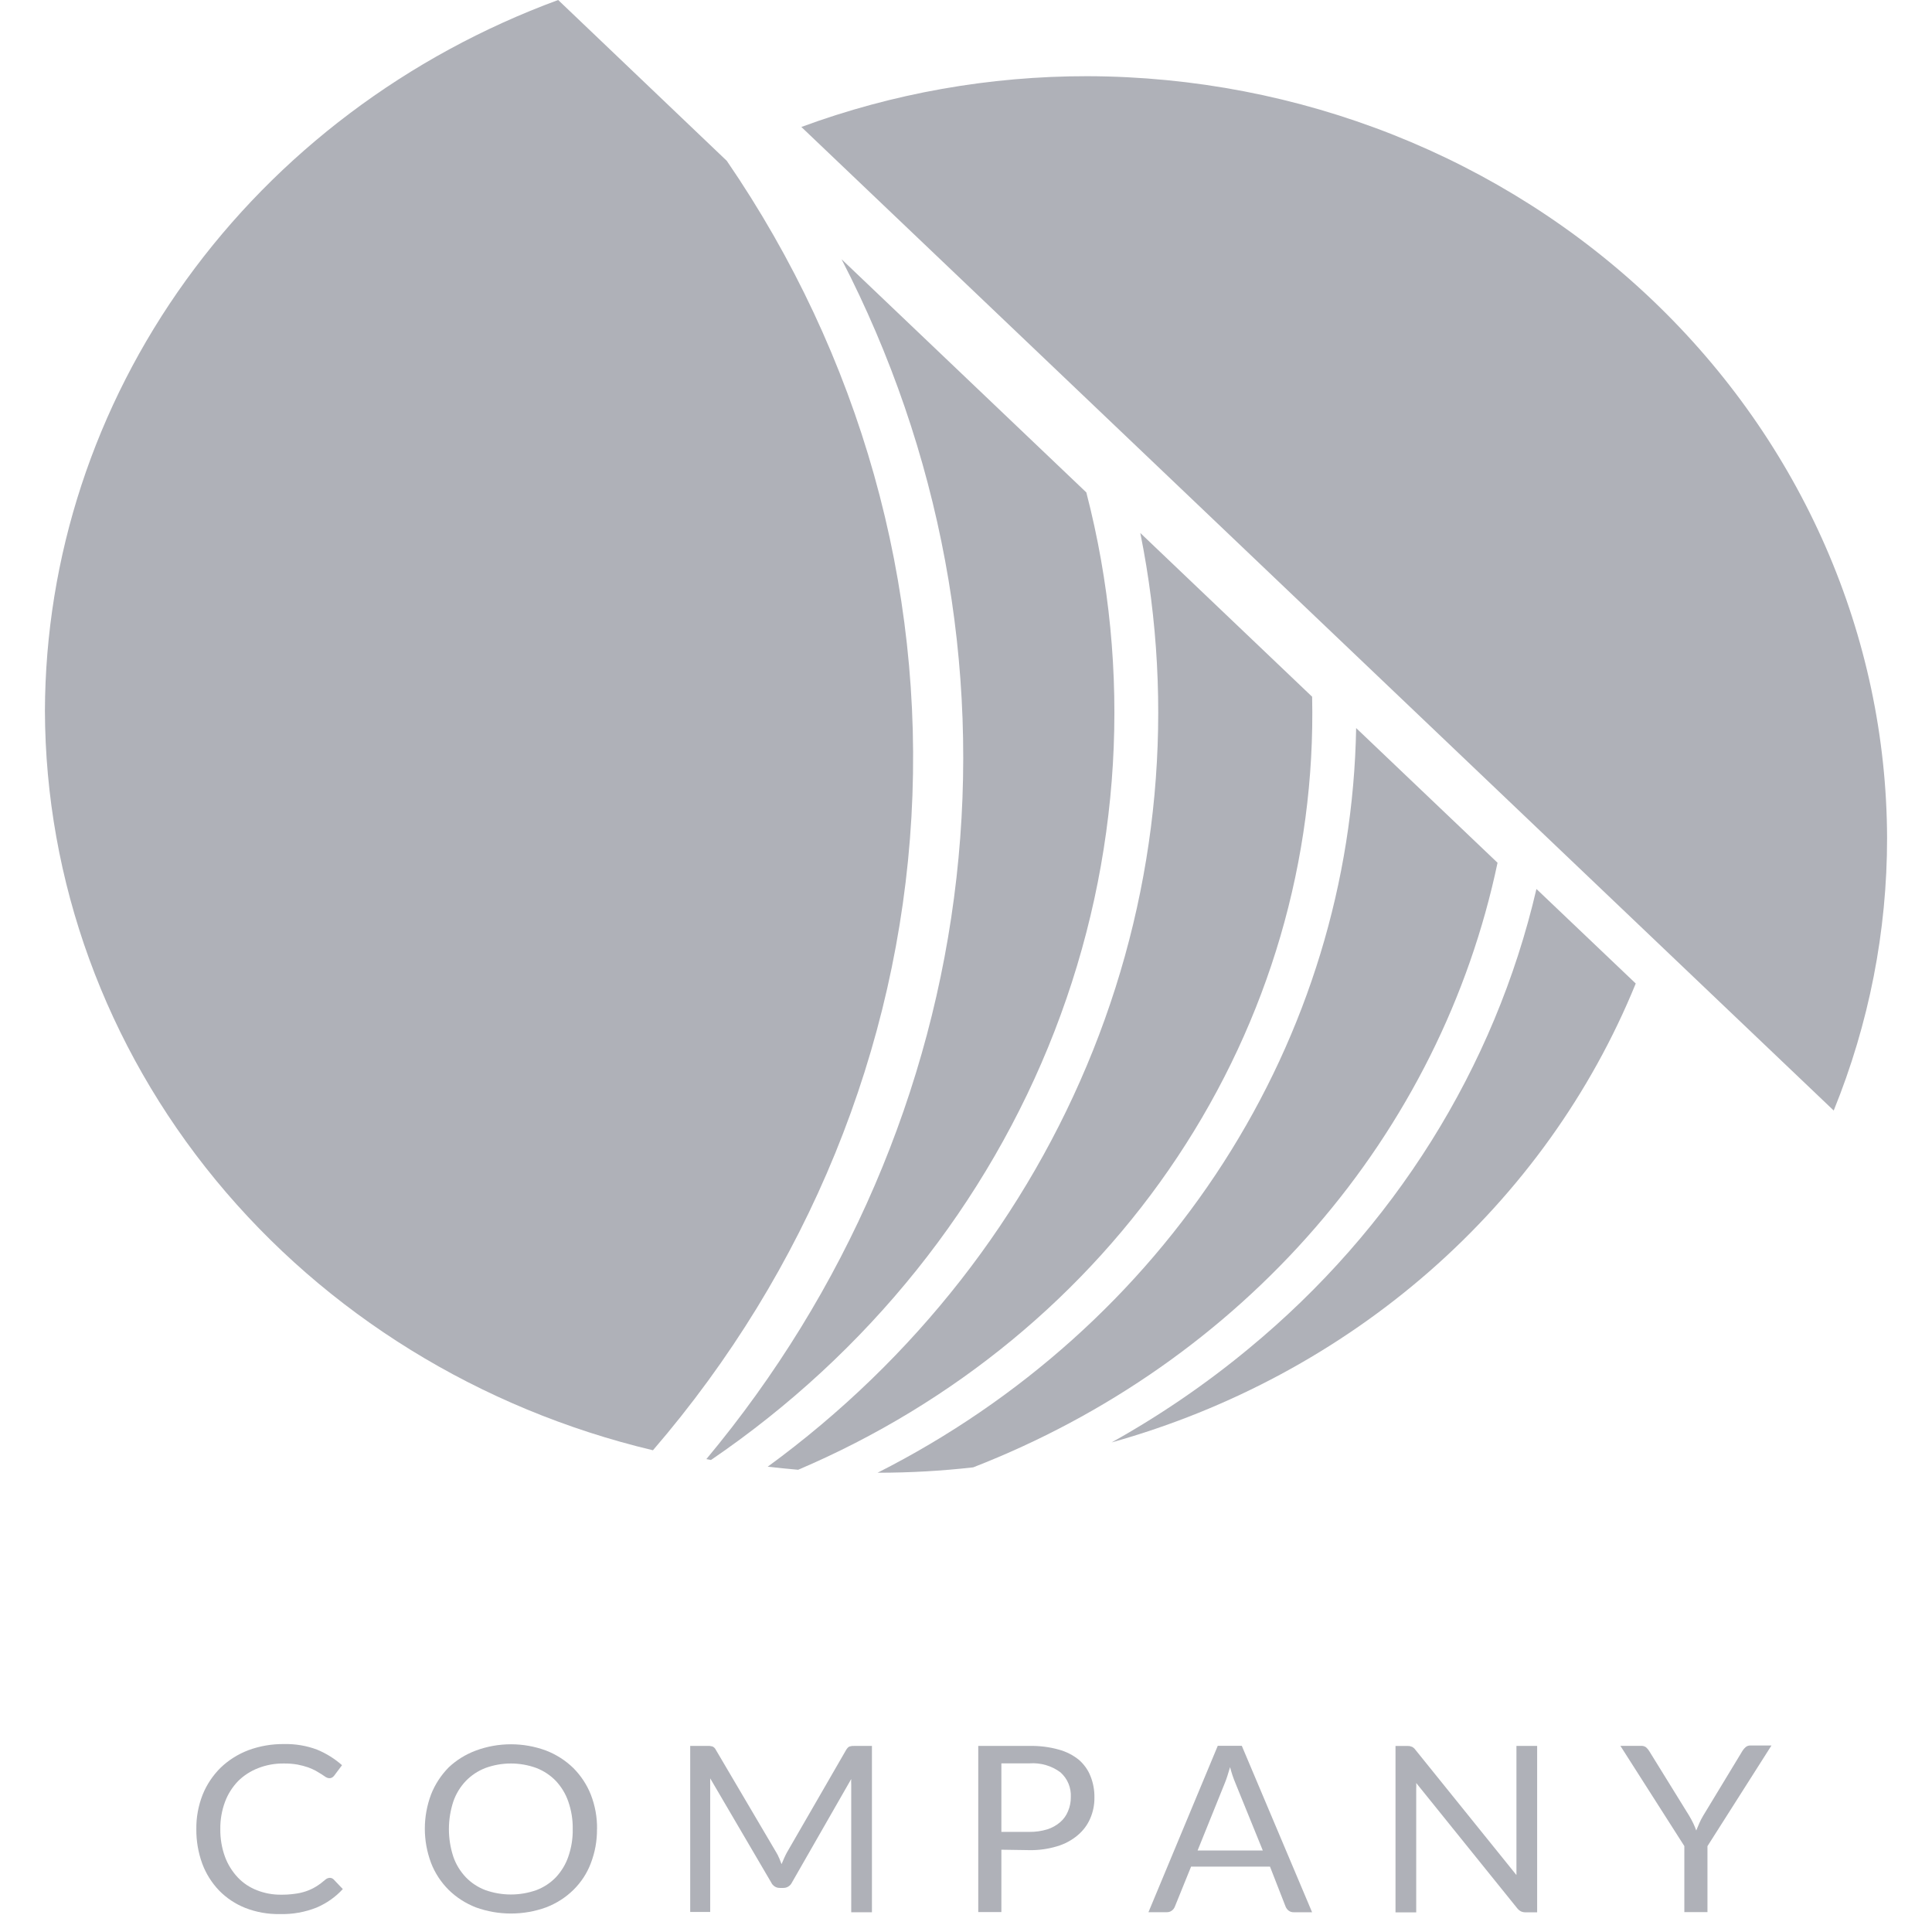
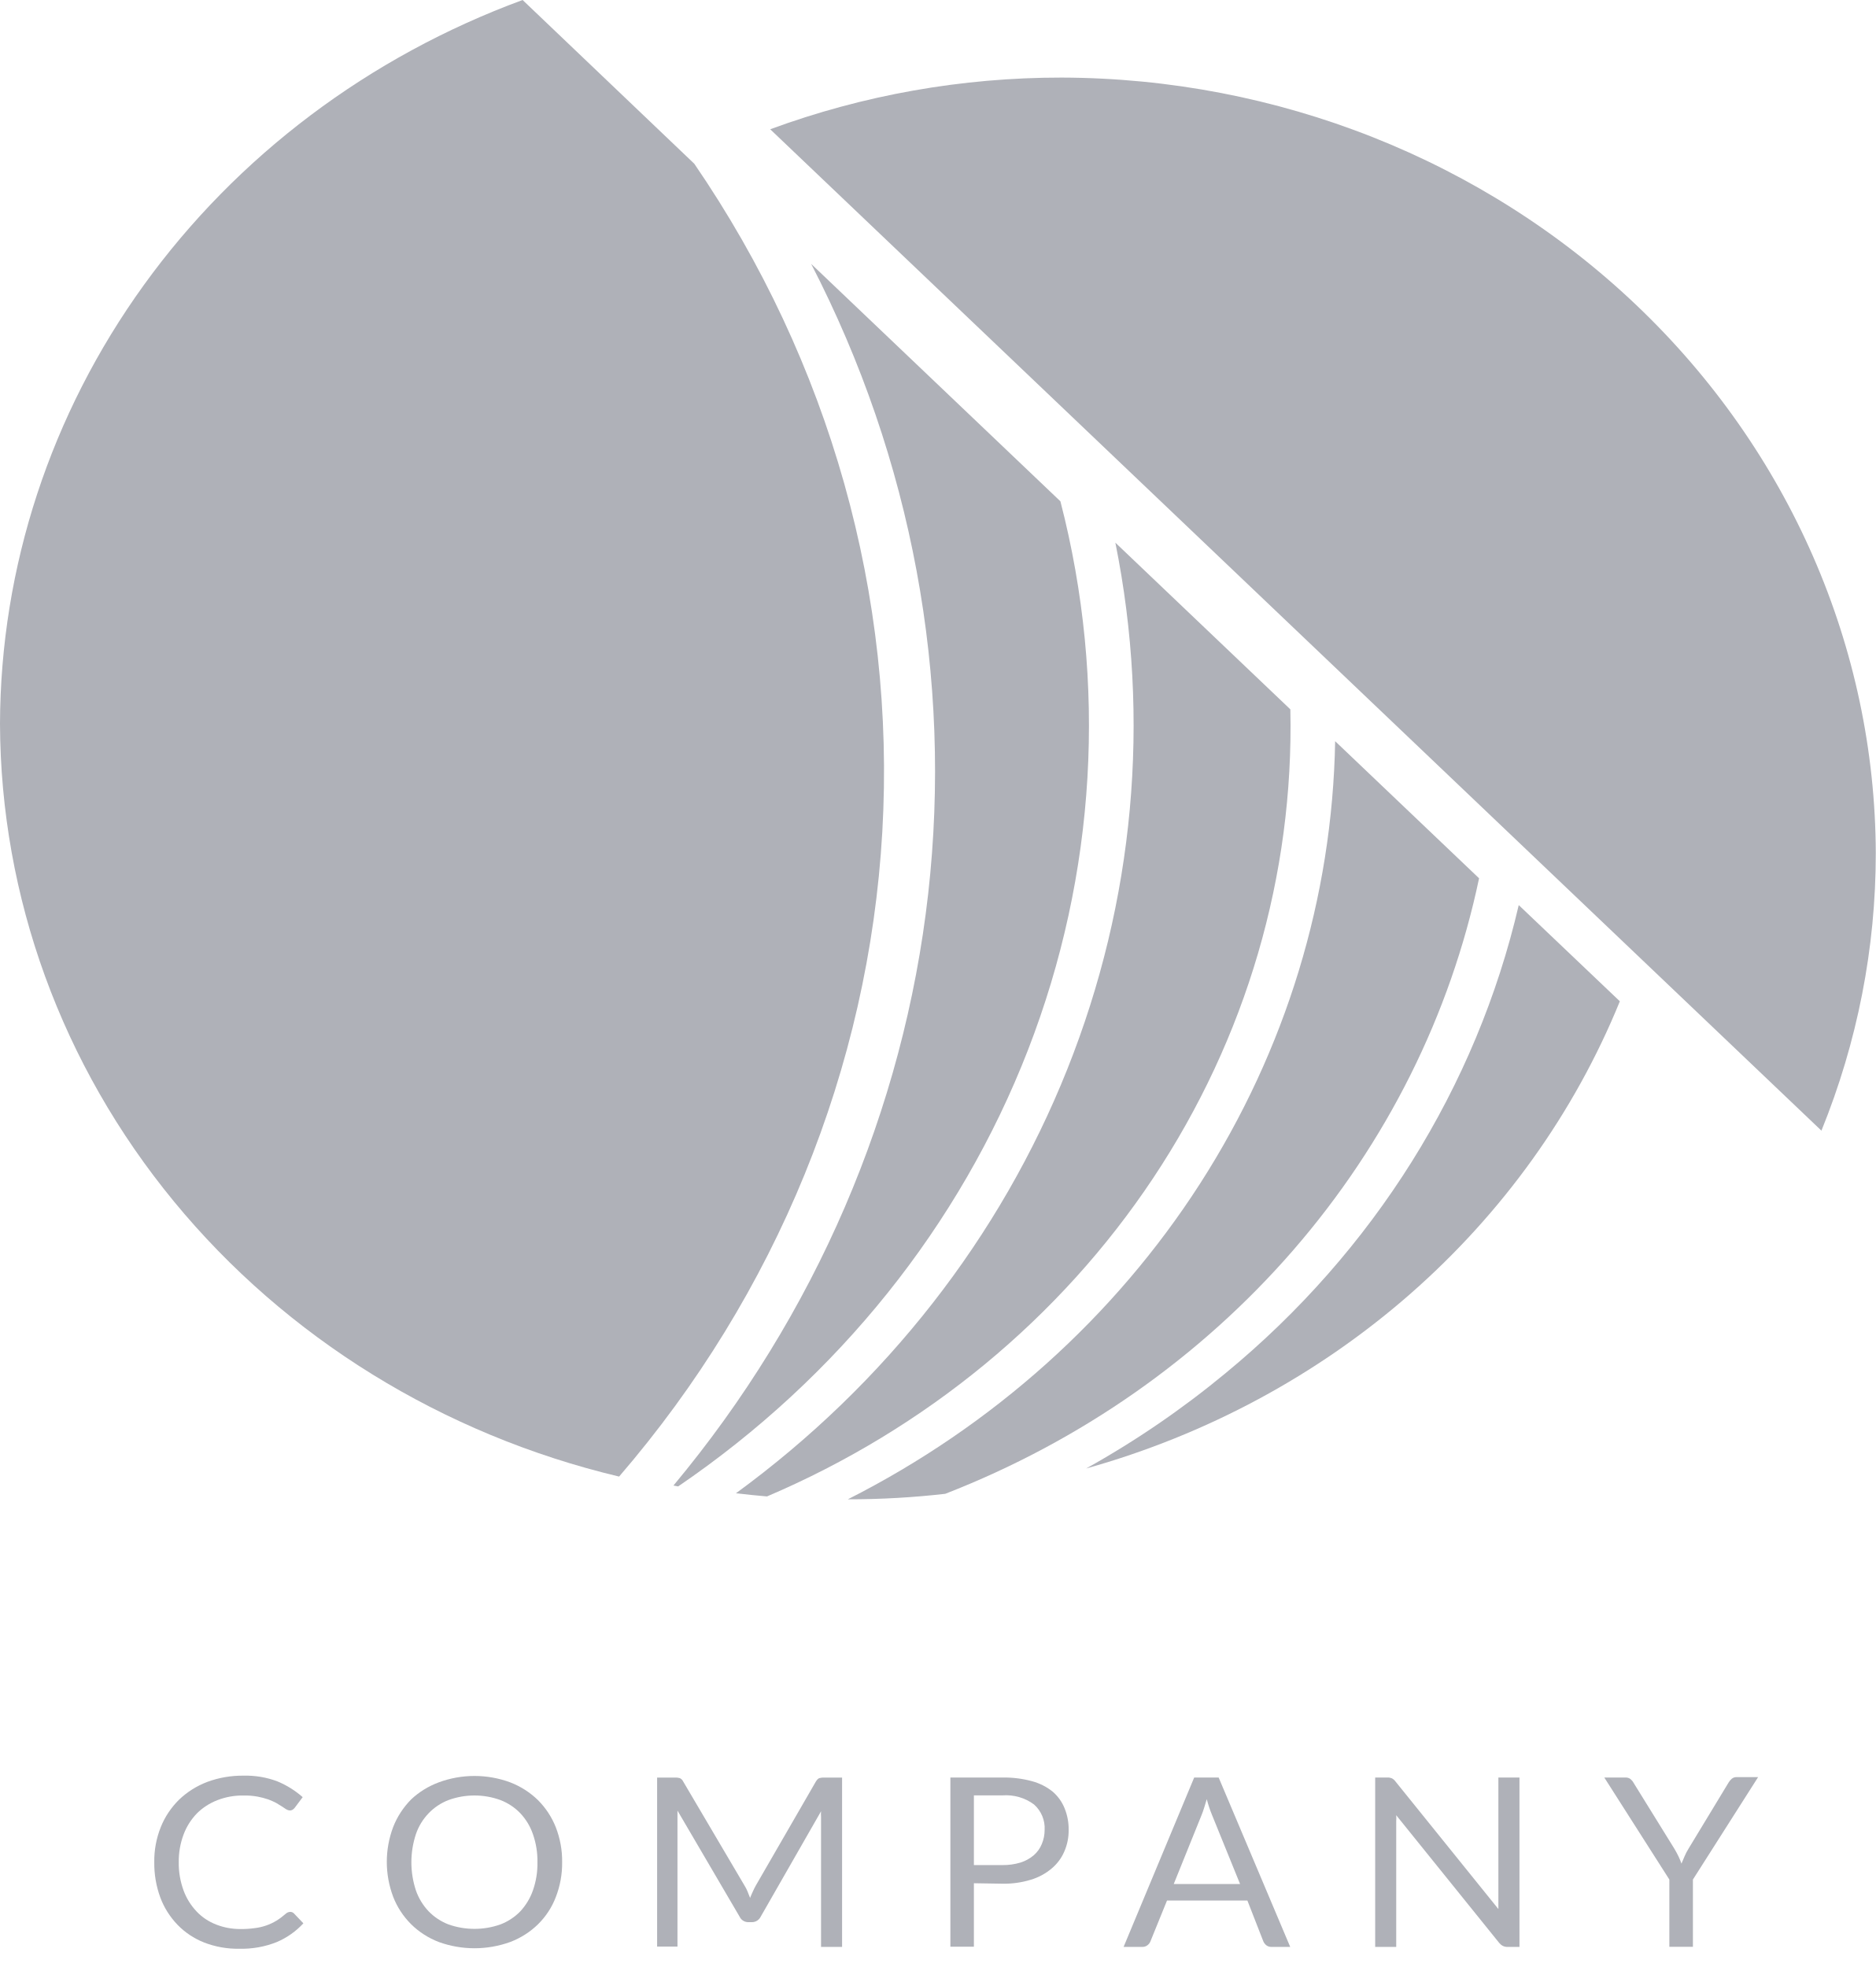
- <svg xmlns="http://www.w3.org/2000/svg" version="1.1" width="32" height="32" viewBox="0 0 32 32">
-   <path fill="#afb1b8" d="M5.466 31.103c0.011 0 0.022 0.003 0.032 0.007s0.019 0.011 0.027 0.018l0.153 0.161c-0.119 0.13-0.266 0.234-0.431 0.305-0.193 0.077-0.401 0.115-0.611 0.109-0.197 0.004-0.392-0.031-0.574-0.102-0.164-0.065-0.312-0.164-0.433-0.288-0.123-0.129-0.218-0.28-0.279-0.445-0.067-0.184-0.1-0.377-0.098-0.571-0.003-0.195 0.033-0.39 0.105-0.573 0.067-0.166 0.168-0.317 0.297-0.445 0.131-0.126 0.287-0.224 0.459-0.29 0.189-0.070 0.389-0.104 0.591-0.102 0.188-0.004 0.375 0.027 0.549 0.093 0.152 0.063 0.291 0.15 0.412 0.257l-0.128 0.171c-0.009 0.012-0.020 0.023-0.033 0.031-0.015 0.010-0.033 0.014-0.052 0.013-0.020-0.001-0.039-0.008-0.056-0.018l-0.069-0.046-0.096-0.058c-0.041-0.022-0.084-0.041-0.128-0.057-0.057-0.019-0.115-0.035-0.174-0.046-0.075-0.013-0.151-0.019-0.228-0.018-0.146-0.002-0.29 0.024-0.425 0.077-0.126 0.048-0.239 0.122-0.333 0.215-0.095 0.099-0.169 0.216-0.216 0.343-0.054 0.145-0.080 0.298-0.078 0.452-0.002 0.156 0.024 0.312 0.078 0.46 0.047 0.126 0.119 0.242 0.212 0.341 0.088 0.093 0.196 0.165 0.318 0.212 0.125 0.049 0.259 0.074 0.394 0.073 0.078 0.001 0.156-0.004 0.234-0.015 0.126-0.015 0.247-0.056 0.354-0.122 0.054-0.034 0.104-0.072 0.151-0.113 0.020-0.018 0.046-0.028 0.073-0.029z" />
-   <path fill="#afb1b8" d="M9.888 30.296c0.002 0.194-0.033 0.386-0.103 0.567-0.062 0.165-0.161 0.315-0.288 0.44s-0.282 0.224-0.452 0.289c-0.375 0.136-0.789 0.136-1.164 0-0.169-0.066-0.323-0.165-0.45-0.29-0.128-0.128-0.227-0.279-0.291-0.445-0.138-0.367-0.138-0.769 0-1.136 0.065-0.166 0.164-0.317 0.291-0.447 0.128-0.121 0.281-0.216 0.45-0.279 0.374-0.139 0.79-0.139 1.164 0 0.17 0.066 0.324 0.165 0.452 0.29 0.126 0.127 0.224 0.276 0.289 0.44 0.071 0.183 0.106 0.376 0.103 0.571zM9.486 30.296c0.003-0.155-0.022-0.309-0.073-0.456-0.043-0.126-0.113-0.242-0.205-0.341-0.090-0.094-0.2-0.167-0.323-0.215-0.272-0.1-0.574-0.1-0.846 0-0.123 0.048-0.234 0.121-0.324 0.215-0.093 0.098-0.164 0.215-0.207 0.341-0.097 0.297-0.097 0.615 0 0.912 0.043 0.126 0.114 0.242 0.207 0.341 0.090 0.093 0.2 0.166 0.324 0.213 0.273 0.097 0.573 0.097 0.846 0 0.123-0.047 0.234-0.12 0.323-0.213 0.092-0.099 0.162-0.215 0.205-0.341 0.051-0.147 0.076-0.301 0.073-0.456z" />
-   <path fill="#afb1b8" d="M12.905 30.774l0.040 0.102c0.015-0.036 0.029-0.069 0.044-0.102 0.015-0.034 0.031-0.068 0.050-0.1l0.978-1.694c0.019-0.029 0.036-0.047 0.056-0.053 0.026-0.008 0.053-0.011 0.080-0.009h0.289v2.755h-0.343v-2.026c0-0.026 0-0.055 0-0.086-0.002-0.032-0.002-0.063 0-0.095l-0.984 1.718c-0.012 0.026-0.033 0.047-0.058 0.063s-0.054 0.023-0.084 0.023h-0.056c-0.030 0-0.059-0.007-0.084-0.023s-0.045-0.037-0.057-0.063l-1.013-1.729c0 0.033 0 0.066 0 0.099s0 0.062 0 0.088v2.026h-0.331v-2.75h0.289c0.027-0.002 0.054 0.002 0.080 0.009 0.024 0.011 0.043 0.030 0.054 0.053l0.999 1.696c0.020 0.031 0.036 0.064 0.050 0.098z" />
-   <path fill="#afb1b8" d="M16.586 30.638v1.032h-0.383v-2.752h0.854c0.161-0.003 0.322 0.017 0.477 0.060 0.124 0.033 0.239 0.092 0.337 0.171 0.085 0.075 0.151 0.167 0.191 0.27 0.045 0.112 0.067 0.232 0.065 0.352 0.002 0.121-0.022 0.24-0.071 0.352-0.046 0.106-0.117 0.2-0.207 0.275-0.098 0.083-0.214 0.145-0.339 0.182-0.149 0.045-0.305 0.067-0.461 0.064l-0.463-0.007zM16.586 30.342h0.463c0.101 0.001 0.201-0.013 0.297-0.042 0.079-0.025 0.152-0.066 0.214-0.119 0.058-0.050 0.102-0.113 0.13-0.182 0.031-0.074 0.047-0.152 0.046-0.232 0.004-0.076-0.009-0.153-0.038-0.224s-0.075-0.135-0.134-0.188c-0.146-0.109-0.33-0.162-0.515-0.148h-0.463v1.134z" />
-   <path fill="#afb1b8" d="M21.731 31.673h-0.302c-0.030 0.001-0.060-0.008-0.084-0.026-0.022-0.017-0.039-0.039-0.050-0.064l-0.26-0.666h-1.307l-0.27 0.666c-0.010 0.024-0.026 0.046-0.048 0.062-0.024 0.019-0.055 0.028-0.086 0.027h-0.302l1.148-2.756h0.398l1.164 2.756zM19.836 30.65h1.080l-0.456-1.122c-0.035-0.084-0.064-0.171-0.086-0.259l-0.044 0.144c-0.013 0.044-0.029 0.084-0.042 0.117l-0.452 1.12z" />
-   <path fill="#afb1b8" d="M23.385 28.931c0.023 0.012 0.043 0.029 0.057 0.049l1.675 2.077c0-0.033 0-0.066 0-0.097s0-0.062 0-0.091v-1.951h0.343v2.756h-0.191c-0.027 0.001-0.054-0.005-0.078-0.016-0.024-0.013-0.044-0.030-0.061-0.051l-1.673-2.075c0.002 0.032 0.002 0.063 0 0.095 0 0.031 0 0.058 0 0.084v1.964h-0.343v-2.756h0.203c0.024-0.001 0.047 0.004 0.069 0.013z" />
-   <path fill="#afb1b8" d="M28.281 30.577v1.094h-0.383v-1.094l-1.059-1.66h0.343c0.029-0.002 0.059 0.007 0.082 0.024 0.021 0.018 0.038 0.039 0.052 0.062l0.662 1.071c0.027 0.046 0.050 0.088 0.069 0.128s0.034 0.078 0.048 0.117l0.050-0.119c0.019-0.043 0.040-0.085 0.065-0.126l0.653-1.078c0.014-0.021 0.030-0.041 0.050-0.058 0.023-0.019 0.052-0.029 0.082-0.027h0.346l-1.060 1.667z" />
-   <path fill="#afb1b8" d="M12.715 24.293c0.167 0.020 0.335 0.036 0.505 0.051 2.583-1.101 4.768-2.902 6.282-5.18s2.29-4.929 2.231-7.624l-2.846-2.712c0.579 2.869 0.308 5.836-0.782 8.567s-2.956 5.12-5.389 6.898z" />
-   <path fill="#afb1b8" d="M11.699 24.167l0.077 0.015c2.6-1.772 4.583-4.247 5.691-7.104s1.292-5.965 0.526-8.922l-4.054-3.862c1.64 3.175 2.3 6.728 1.903 10.246s-1.833 6.857-4.143 9.628z" />
-   <path fill="#afb1b8" d="M25.448 14.725c-0.689 2.961-2.362 5.632-4.77 7.616-0.703 0.582-1.462 1.101-2.266 1.55 1.961-0.549 3.764-1.52 5.269-2.838s2.672-2.947 3.412-4.763l-1.644-1.565z" />
-   <path fill="#afb1b8" d="M24.803 14.289l-2.341-2.23c-0.045 2.543-0.803 5.028-2.197 7.197s-3.372 3.943-5.729 5.137h0.011c0.525-0 1.050-0.030 1.572-0.089 2.203-0.857 4.148-2.219 5.664-3.967s2.553-3.825 3.021-6.047z" />
-   <path fill="#afb1b8" d="M12.038 2.664l-2.793-2.664c-2.497 0.919-4.644 2.535-6.161 4.636s-2.332 4.589-2.34 7.139v0c0.009 2.818 1.005 5.552 2.829 7.77s4.372 3.793 7.242 4.476c2.561-2.973 4.061-6.647 4.281-10.488s-0.851-7.648-3.058-10.869z" />
-   <path fill="#afb1b8" d="M31.256 13.878c-0.010-3.343-1.409-6.546-3.89-8.91s-5.843-3.696-9.352-3.706c-1.621-0.002-3.229 0.283-4.741 0.841l17.099 16.291c0.585-1.44 0.885-2.971 0.884-4.515z" />
+ <svg xmlns="http://www.w3.org/2000/svg" width="41" height="43" viewBox="0 0 41 43" fill="none">
+   <path d="M6.345 41.795C6.36 41.795 6.375 41.798 6.389 41.804C6.403 41.81 6.415 41.818 6.425 41.829L6.631 42.045C6.471 42.219 6.274 42.359 6.052 42.454C5.793 42.558 5.513 42.608 5.232 42.601C4.967 42.606 4.705 42.559 4.46 42.464C4.239 42.376 4.041 42.244 3.879 42.076C3.713 41.903 3.585 41.7 3.503 41.478C3.413 41.232 3.369 40.972 3.372 40.711C3.368 40.449 3.416 40.188 3.514 39.942C3.603 39.719 3.739 39.516 3.912 39.344C4.088 39.175 4.298 39.042 4.53 38.954C4.783 38.86 5.053 38.814 5.324 38.817C5.577 38.811 5.828 38.853 6.063 38.942C6.266 39.026 6.453 39.143 6.616 39.287L6.443 39.518C6.431 39.534 6.417 39.548 6.399 39.559C6.379 39.573 6.355 39.579 6.33 39.577C6.303 39.575 6.278 39.566 6.255 39.552L6.163 39.491L6.034 39.412C5.979 39.383 5.921 39.358 5.862 39.336C5.786 39.31 5.707 39.29 5.628 39.275C5.527 39.257 5.424 39.249 5.322 39.251C5.126 39.248 4.932 39.283 4.751 39.353C4.582 39.419 4.429 39.517 4.303 39.643C4.175 39.776 4.076 39.933 4.013 40.103C3.94 40.298 3.904 40.504 3.907 40.711C3.904 40.921 3.94 41.13 4.013 41.329C4.075 41.498 4.172 41.654 4.298 41.787C4.416 41.912 4.562 42.009 4.725 42.072C4.893 42.138 5.073 42.171 5.255 42.17C5.36 42.171 5.465 42.165 5.569 42.15C5.738 42.13 5.901 42.074 6.045 41.986C6.117 41.941 6.184 41.89 6.248 41.834C6.274 41.81 6.309 41.796 6.345 41.795Z" fill="#AFB1B8" />
+   <path d="M12.287 40.711C12.29 40.971 12.243 41.229 12.148 41.473C12.064 41.694 11.932 41.896 11.761 42.065C11.589 42.234 11.382 42.366 11.153 42.453C10.649 42.636 10.092 42.636 9.589 42.453C9.361 42.365 9.155 42.232 8.985 42.064C8.813 41.892 8.68 41.688 8.594 41.466C8.408 40.972 8.408 40.432 8.594 39.939C8.681 39.716 8.814 39.512 8.985 39.338C9.157 39.175 9.363 39.048 9.589 38.964C10.092 38.777 10.65 38.777 11.153 38.964C11.381 39.052 11.588 39.185 11.76 39.353C11.929 39.523 12.061 39.724 12.148 39.944C12.243 40.189 12.291 40.449 12.287 40.711ZM11.747 40.711C11.751 40.503 11.718 40.296 11.649 40.098C11.592 39.929 11.498 39.773 11.374 39.64C11.253 39.514 11.105 39.415 10.939 39.351C10.573 39.217 10.168 39.217 9.802 39.351C9.637 39.415 9.488 39.514 9.368 39.64C9.242 39.772 9.147 39.928 9.09 40.098C8.959 40.497 8.959 40.925 9.09 41.324C9.148 41.493 9.243 41.649 9.368 41.782C9.489 41.907 9.637 42.005 9.802 42.069C10.169 42.199 10.573 42.199 10.939 42.069C11.105 42.005 11.253 41.907 11.374 41.782C11.497 41.648 11.591 41.492 11.649 41.324C11.718 41.126 11.751 40.919 11.747 40.711Z" fill="#AFB1B8" />
+   <path d="M16.341 41.353L16.395 41.49C16.415 41.441 16.433 41.397 16.454 41.353C16.474 41.307 16.496 41.262 16.521 41.218L17.835 38.942C17.861 38.903 17.884 38.878 17.91 38.871C17.945 38.861 17.981 38.857 18.018 38.859H18.406V42.561H17.946V39.839C17.946 39.804 17.946 39.765 17.946 39.724C17.943 39.681 17.943 39.639 17.946 39.596L16.624 41.905C16.607 41.939 16.58 41.968 16.546 41.989C16.513 42.009 16.473 42.02 16.433 42.02H16.359C16.319 42.02 16.279 42.01 16.246 41.989C16.212 41.969 16.185 41.939 16.169 41.905L14.808 39.581C14.808 39.626 14.808 39.67 14.808 39.714C14.808 39.758 14.808 39.797 14.808 39.831V42.554H14.363V38.859H14.751C14.788 38.857 14.824 38.861 14.859 38.871C14.891 38.886 14.917 38.911 14.931 38.942L16.274 41.221C16.3 41.263 16.323 41.307 16.341 41.353Z" fill="#AFB1B8" />
+   <path d="M21.287 41.169V42.556H20.773V38.858H21.92C22.136 38.855 22.352 38.882 22.56 38.939C22.727 38.984 22.881 39.063 23.013 39.17C23.127 39.27 23.215 39.394 23.27 39.532C23.331 39.683 23.361 39.844 23.358 40.005C23.36 40.167 23.328 40.328 23.262 40.478C23.201 40.62 23.106 40.747 22.985 40.848C22.853 40.959 22.698 41.043 22.529 41.093C22.329 41.154 22.12 41.183 21.91 41.179L21.287 41.169ZM21.287 40.772H21.91C22.045 40.774 22.179 40.755 22.308 40.716C22.415 40.682 22.512 40.628 22.596 40.557C22.674 40.489 22.733 40.405 22.771 40.312C22.813 40.213 22.834 40.107 22.833 40C22.839 39.898 22.821 39.795 22.781 39.699C22.741 39.603 22.68 39.517 22.601 39.447C22.405 39.3 22.158 39.23 21.91 39.248H21.287V40.772Z" fill="#AFB1B8" />
+   <path d="M28.201 42.561H27.795C27.754 42.563 27.714 42.55 27.681 42.527C27.652 42.504 27.629 42.474 27.614 42.441L27.265 41.547H25.508L25.145 42.441C25.132 42.474 25.11 42.502 25.081 42.524C25.048 42.55 25.007 42.562 24.965 42.561H24.559L26.102 38.858H26.637L28.201 42.561ZM25.655 41.186H27.105L26.493 39.679C26.446 39.566 26.408 39.45 26.377 39.331L26.318 39.525C26.3 39.584 26.28 39.638 26.262 39.682L25.655 41.186Z" fill="#AFB1B8" />
+   <path d="M30.423 38.875C30.454 38.892 30.48 38.914 30.5 38.942L32.751 41.733C32.751 41.689 32.751 41.645 32.751 41.603C32.751 41.561 32.751 41.52 32.751 41.48V38.858H33.212V42.561H32.954C32.918 42.562 32.882 42.555 32.849 42.539C32.817 42.522 32.789 42.498 32.767 42.471L30.518 39.682C30.521 39.724 30.521 39.767 30.518 39.809C30.518 39.851 30.518 39.888 30.518 39.922V42.561H30.058V38.858H30.331C30.363 38.857 30.394 38.863 30.423 38.875Z" fill="#AFB1B8" />
+   <path d="M37.003 41.088V42.559H36.488V41.088L35.066 38.858H35.526C35.566 38.856 35.605 38.867 35.637 38.89C35.665 38.914 35.689 38.942 35.706 38.974L36.596 40.412C36.633 40.473 36.663 40.53 36.689 40.584C36.715 40.638 36.735 40.689 36.753 40.74L36.82 40.581C36.845 40.523 36.874 40.466 36.908 40.412L37.785 38.964C37.803 38.935 37.826 38.908 37.852 38.885C37.882 38.86 37.922 38.847 37.962 38.849H38.428L37.003 41.088Z" fill="#AFB1B8" />
+   <path d="M16.086 32.644C16.31 32.671 16.536 32.693 16.765 32.713C20.236 31.234 23.172 28.813 25.206 25.753C27.241 22.692 28.283 19.129 28.204 15.507L24.379 11.863C25.157 15.719 24.793 19.705 23.328 23.375C21.864 27.045 19.356 30.255 16.086 32.644Z" fill="#AFB1B8" />
+   <path d="M14.72 32.475L14.823 32.494C18.317 30.113 20.982 26.788 22.471 22.949C23.96 19.11 24.206 14.933 23.178 10.959L17.73 5.769C19.933 10.035 20.82 14.81 20.288 19.537C19.755 24.265 17.824 28.751 14.72 32.475Z" fill="#AFB1B8" />
+   <path d="M33.196 19.786C32.271 23.765 30.023 27.354 26.786 30.02C25.841 30.802 24.822 31.5 23.741 32.102C26.376 31.365 28.799 30.06 30.821 28.289C32.843 26.518 34.412 24.328 35.406 21.889L33.196 19.786Z" fill="#AFB1B8" />
+   <path d="M32.329 19.2L29.183 16.203C29.123 19.62 28.104 22.959 26.231 25.874C24.358 28.788 21.699 31.172 18.532 32.776H18.548C19.253 32.776 19.959 32.736 20.66 32.656C23.619 31.505 26.234 29.674 28.27 27.326C30.306 24.978 31.701 22.186 32.329 19.2Z" fill="#AFB1B8" />
+   <path d="M15.176 3.58L11.423 0C8.068 1.235 5.183 3.406 3.145 6.23C1.107 9.053 0.01 12.397 0 15.823H0C0.013 19.61 1.35 23.284 3.801 26.264C6.252 29.245 9.676 31.361 13.532 32.279C16.974 28.284 18.989 23.347 19.285 18.186C19.58 13.025 18.141 7.909 15.176 3.58Z" fill="#AFB1B8" />
+   <path d="M41 18.649C40.986 14.157 39.107 9.852 35.773 6.676C32.439 3.499 27.921 1.709 23.206 1.696C21.027 1.694 18.867 2.077 16.835 2.826L39.812 24.717C40.598 22.782 41.001 20.724 41 18.649Z" fill="#AFB1B8" />
</svg>
